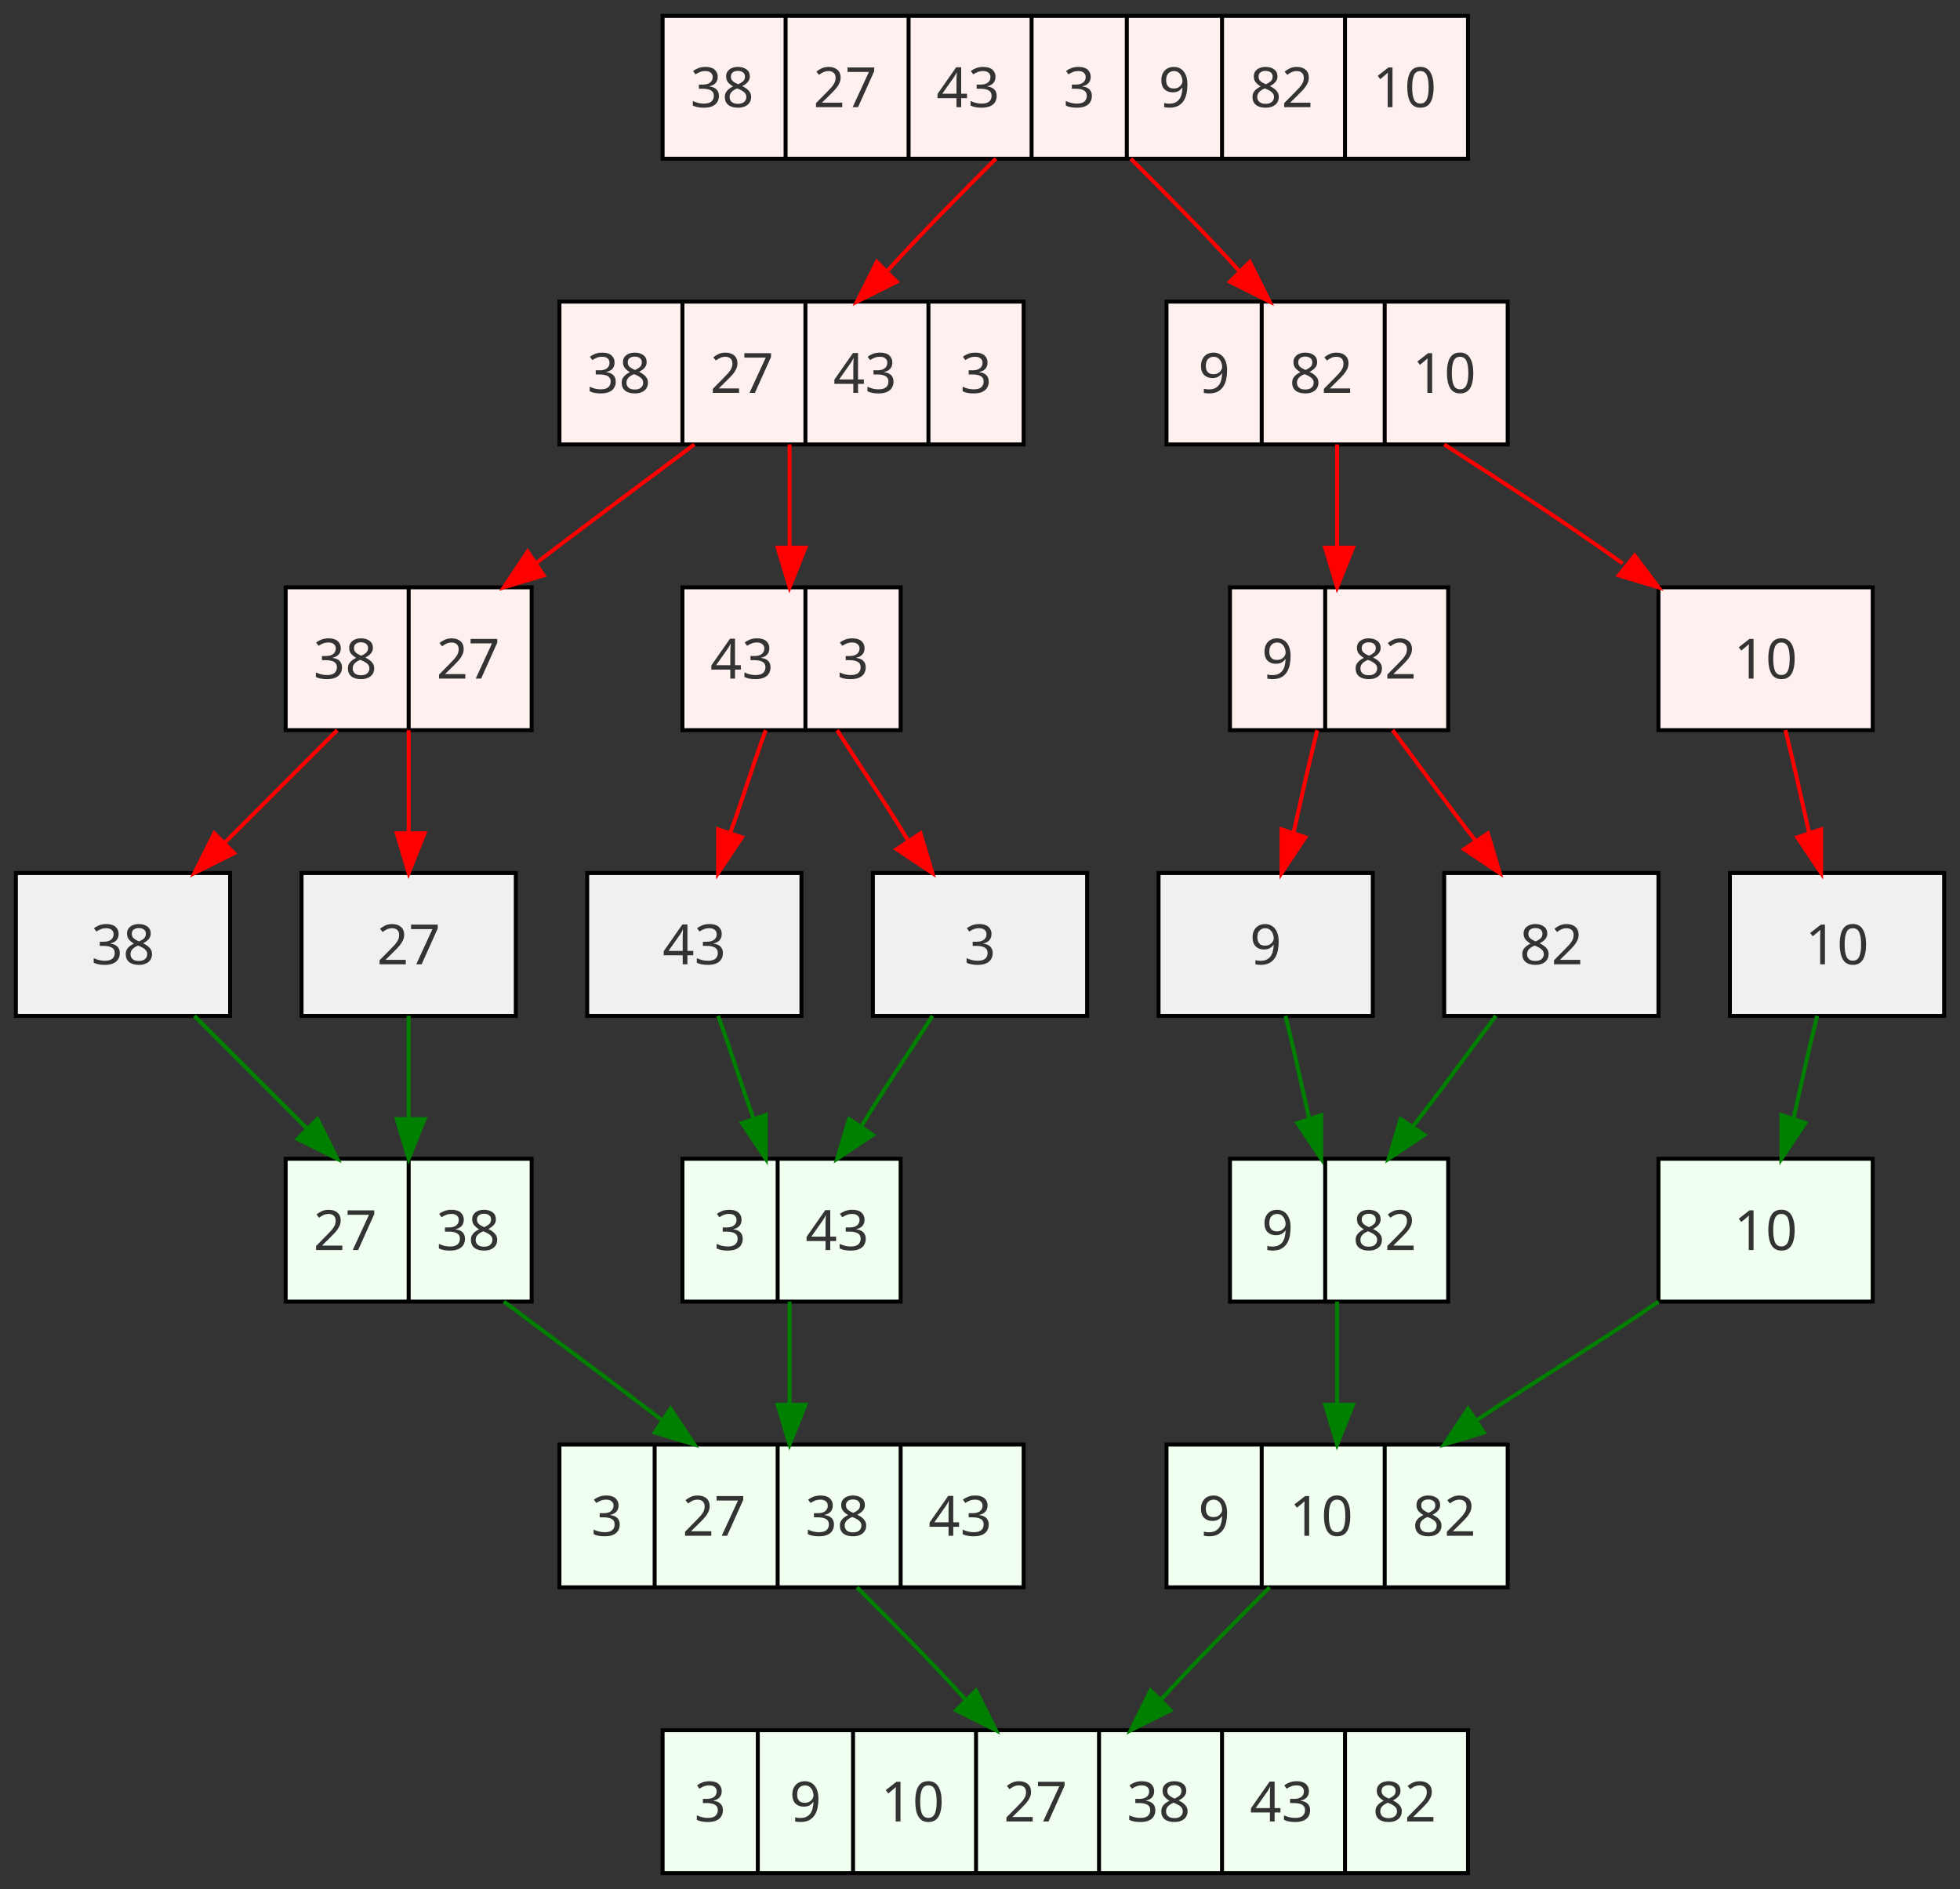
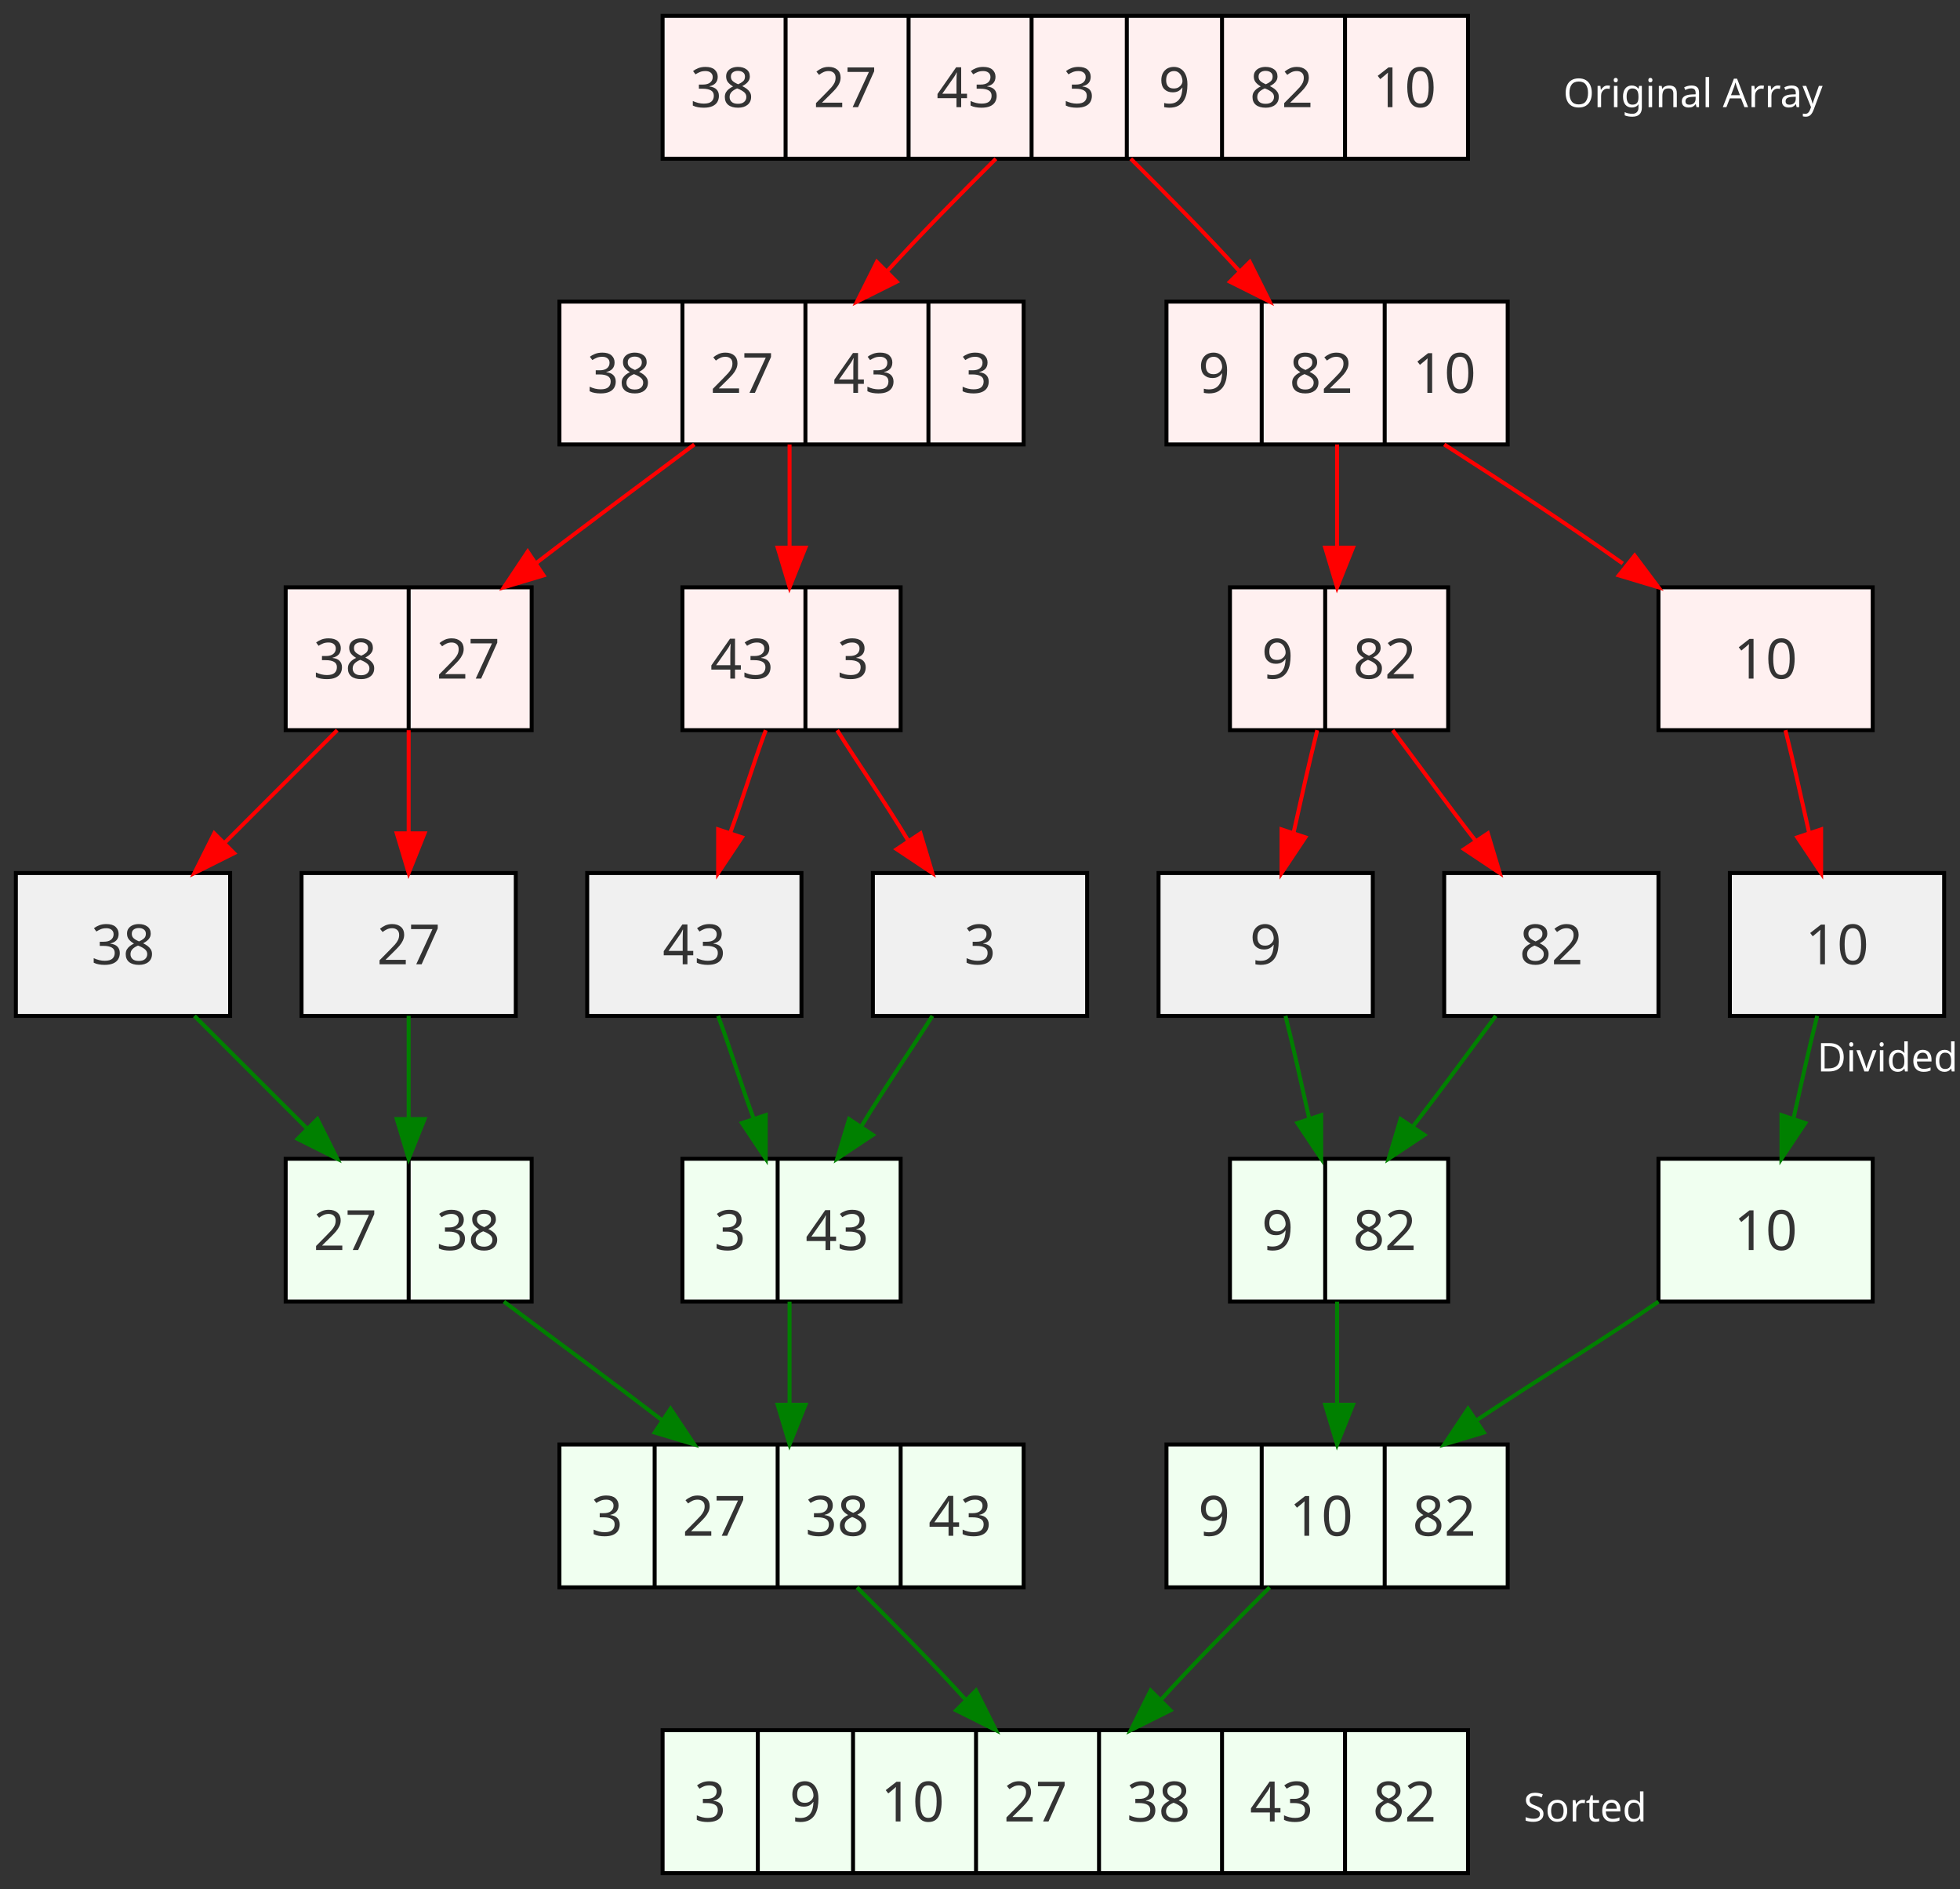
<svg xmlns="http://www.w3.org/2000/svg" width="494pt" height="476pt" viewBox="0 0 494 476" fill="#333">
  <g id="graph0" class="graph" style="font-family:Times-Roman;font-size:14.00;">
    <polygon style="fill:#333;stroke:white;" points="-2,478 -2,-2 496,-2 496,478 -2,478" />
    <g id="node1" class="node">
      <polygon style="fill:#fff0f0;stroke:black;" points="167,40 370,40 370,4 167,4 167,40" />
      <text text-anchor="middle" x="182" y="27">38</text>
      <polyline style="fill:none;stroke:black;" points="198,40 198,4 " />
      <text text-anchor="middle" x="213" y="27">27</text>
      <polyline style="fill:none;stroke:black;" points="229,40 229,4 " />
      <text text-anchor="middle" x="244" y="27">43</text>
      <polyline style="fill:none;stroke:black;" points="260,40 260,4 " />
      <text text-anchor="middle" x="272" y="27">3</text>
      <polyline style="fill:none;stroke:black;" points="284,40 284,4 " />
      <text text-anchor="middle" x="296" y="27">9</text>
      <polyline style="fill:none;stroke:black;" points="308,40 308,4 " />
      <text text-anchor="middle" x="323" y="27">82</text>
      <polyline style="fill:none;stroke:black;" points="339,40 339,4 " />
      <text text-anchor="middle" x="354" y="27">10</text>
+       <text x="394" y="27" font-family="sans-serif" font-size="10px" fill="white">Original Array</text>
    </g>
    <g id="node3" class="node">
      <polygon style="fill:#fff0f0;stroke:black;" points="141,112 258,112 258,76 141,76 141,112" />
      <text text-anchor="middle" x="156" y="99">38</text>
      <polyline style="fill:none;stroke:black;" points="172,112 172,76 " />
      <text text-anchor="middle" x="187" y="99">27</text>
      <polyline style="fill:none;stroke:black;" points="203,112 203,76 " />
      <text text-anchor="middle" x="218" y="99">43</text>
      <polyline style="fill:none;stroke:black;" points="234,112 234,76 " />
      <text text-anchor="middle" x="246" y="99">3</text>
    </g>
    <g id="edge2" class="edge">
      <path style="fill:none;stroke:red;" d="M251,40C242,49 232,59 223,69" />
      <polygon style="fill:red;stroke:red;" points="226,71 216,76 221,66 226,71" />
    </g>
    <g id="node5" class="node">
      <polygon style="fill:#fff0f0;stroke:black;" points="294,112 380,112 380,76 294,76 294,112" />
      <text text-anchor="middle" x="306" y="99">9</text>
      <polyline style="fill:none;stroke:black;" points="318,112 318,76 " />
      <text text-anchor="middle" x="333" y="99">82</text>
      <polyline style="fill:none;stroke:black;" points="349,112 349,76 " />
      <text text-anchor="middle" x="364" y="99">10</text>
    </g>
    <g id="edge4" class="edge">
      <path style="fill:none;stroke:red;" d="M285,40C294,49 304,59 313,69" />
      <polygon style="fill:red;stroke:red;" points="315,66 320,76 310,71 315,66" />
    </g>
    <g id="node7" class="node">
      <polygon style="fill:#fff0f0;stroke:black;" points="72,184 134,184 134,148 72,148 72,184" />
      <text text-anchor="middle" x="87" y="171">38</text>
      <polyline style="fill:none;stroke:black;" points="103,184 103,148 " />
      <text text-anchor="middle" x="118" y="171">27</text>
    </g>
    <g id="edge6" class="edge">
      <path style="fill:none;stroke:red;" d="M175,112C163,121 148,132 135,142" />
      <polygon style="fill:red;stroke:red;" points="137,145 127,148 133,139 137,145" />
    </g>
    <g id="node9" class="node">
      <polygon style="fill:#fff0f0;stroke:black;" points="172,184 227,184 227,148 172,148 172,184" />
      <text text-anchor="middle" x="187" y="171">43</text>
      <polyline style="fill:none;stroke:black;" points="203,184 203,148 " />
      <text text-anchor="middle" x="215" y="171">3</text>
    </g>
    <g id="edge8" class="edge">
      <path style="fill:none;stroke:red;" d="M199,112C199,120 199,129 199,138" />
      <polygon style="fill:red;stroke:red;" points="203,138 199,148 196,138 203,138" />
    </g>
    <g id="node11" class="node">
      <polygon style="fill:#fff0f0;stroke:black;" points="310,184 365,184 365,148 310,148 310,184" />
      <text text-anchor="middle" x="322" y="171">9</text>
      <polyline style="fill:none;stroke:black;" points="334,184 334,148 " />
      <text text-anchor="middle" x="349" y="171">82</text>
    </g>
    <g id="edge10" class="edge">
      <path style="fill:none;stroke:red;" d="M337,112C337,120 337,129 337,138" />
      <polygon style="fill:red;stroke:red;" points="341,138 337,148 334,138 341,138" />
    </g>
    <g id="node25" class="node">
      <polygon style="fill:#fff0f0;stroke:black;" points="418,184 472,184 472,148 418,148 418,184" />
      <text text-anchor="middle" x="445" y="171">10</text>
    </g>
    <g id="edge24" class="edge">
      <path style="fill:none;stroke:red;" d="M364,112C378,121 395,132 409,142" />
      <polygon style="fill:red;stroke:red;" points="412,140 418,148 408,145 412,140" />
    </g>
    <g id="node13" class="node">
      <polygon style="fill:#f0f0f0;stroke:black;" points="4,256 58,256 58,220 4,220 4,256" />
      <text text-anchor="middle" x="31" y="243">38</text>
    </g>
    <g id="edge12" class="edge">
      <path style="fill:none;stroke:red;" d="M85,184C76,193 66,203 56,213" />
      <polygon style="fill:red;stroke:red;" points="59,215 49,220 54,210 59,215" />
    </g>
    <g id="node15" class="node">
      <polygon style="fill:#f0f0f0;stroke:black;" points="76,256 130,256 130,220 76,220 76,256" />
      <text text-anchor="middle" x="103" y="243">27</text>
    </g>
    <g id="edge14" class="edge">
      <path style="fill:none;stroke:red;" d="M103,184C103,192 103,201 103,210" />
      <polygon style="fill:red;stroke:red;" points="107,210 103,220 100,210 107,210" />
    </g>
    <g id="node17" class="node">
      <polygon style="fill:#f0f0f0;stroke:black;" points="148,256 202,256 202,220 148,220 148,256" />
      <text text-anchor="middle" x="175" y="243">43</text>
    </g>
    <g id="edge16" class="edge">
      <path style="fill:none;stroke:red;" d="M193,184C190,192 187,202 184,210" />
      <polygon style="fill:red;stroke:red;" points="187,211 181,220 181,209 187,211" />
    </g>
    <g id="node19" class="node">
      <polygon style="fill:#f0f0f0;stroke:black;" points="220,256 274,256 274,220 220,220 220,256" />
      <text text-anchor="middle" x="247" y="243">3</text>
    </g>
    <g id="edge18" class="edge">
      <path style="fill:none;stroke:red;" d="M211,184C216,192 223,202 229,212" />
      <polygon style="fill:red;stroke:red;" points="232,210 235,220 226,214 232,210" />
    </g>
    <g id="node21" class="node">
      <polygon style="fill:#f0f0f0;stroke:black;" points="292,256 346,256 346,220 292,220 292,256" />
      <text text-anchor="middle" x="319" y="243">9</text>
    </g>
    <g id="edge20" class="edge">
      <path style="fill:none;stroke:red;" d="M332,184C330,192 328,201 326,210" />
      <polygon style="fill:red;stroke:red;" points="329,211 323,220 323,209 329,211" />
    </g>
    <g id="node23" class="node">
      <polygon style="fill:#f0f0f0;stroke:black;" points="364,256 418,256 418,220 364,220 364,256" />
      <text text-anchor="middle" x="391" y="243">82</text>
    </g>
    <g id="edge22" class="edge">
      <path style="fill:none;stroke:red;" d="M351,184C357,192 365,203 372,212" />
      <polygon style="fill:red;stroke:red;" points="375,210 378,220 369,214 375,210" />
    </g>
    <g id="node29" class="node">
      <polygon style="fill:#f0fff0;stroke:black;" points="72,328 134,328 134,292 72,292 72,328" />
      <text text-anchor="middle" x="87" y="315">27</text>
      <polyline style="fill:none;stroke:black;" points="103,328 103,292 " />
      <text text-anchor="middle" x="118" y="315">38</text>
    </g>
    <g id="edge28" class="edge">
      <path style="fill:none;stroke:green;" d="M49,256C58,265 68,275 78,285" />
      <polygon style="fill:green;stroke:green;" points="80,282 85,292 75,287 80,282" />
    </g>
    <g id="edge30" class="edge">
      <path style="fill:none;stroke:green;" d="M103,256C103,264 103,273 103,282" />
      <polygon style="fill:green;stroke:green;" points="107,282 103,292 100,282 107,282" />
    </g>
    <g id="node32" class="node">
      <polygon style="fill:#f0fff0;stroke:black;" points="172,328 227,328 227,292 172,292 172,328" />
      <text text-anchor="middle" x="184" y="315">3</text>
      <polyline style="fill:none;stroke:black;" points="196,328 196,292 " />
      <text text-anchor="middle" x="211" y="315">43</text>
    </g>
    <g id="edge32" class="edge">
      <path style="fill:none;stroke:green;" d="M181,256C184,264 187,274 190,282" />
      <polygon style="fill:green;stroke:green;" points="193,281 193,292 187,283 193,281" />
    </g>
    <g id="edge34" class="edge">
      <path style="fill:none;stroke:green;" d="M235,256C230,264 223,274 217,284" />
      <polygon style="fill:green;stroke:green;" points="220,286 211,292 214,282 220,286" />
    </g>
    <g id="node35" class="node">
      <polygon style="fill:#f0fff0;stroke:black;" points="310,328 365,328 365,292 310,292 310,328" />
      <text text-anchor="middle" x="322" y="315">9</text>
      <polyline style="fill:none;stroke:black;" points="334,328 334,292 " />
      <text text-anchor="middle" x="349" y="315">82</text>
    </g>
    <g id="edge36" class="edge">
      <path style="fill:none;stroke:green;" d="M324,256C326,264 328,273 330,282" />
      <polygon style="fill:green;stroke:green;" points="333,281 333,292 327,283 333,281" />
    </g>
    <g id="edge38" class="edge">
      <path style="fill:none;stroke:green;" d="M377,256C371,264 363,275 356,284" />
      <polygon style="fill:green;stroke:green;" points="359,286 350,292 353,282 359,286" />
    </g>
    <g id="node27" class="node">
      <polygon style="fill:#f0f0f0;stroke:black;" points="436,256 490,256 490,220 436,220 436,256" />
      <text text-anchor="middle" x="463" y="243">10</text>
    </g>
    <g id="edge26" class="edge">
      <path style="fill:none;stroke:red;" d="M450,184C452,192 454,201 456,210" />
+       <text x="458" y="270" font-family="sans-serif" font-size="10px" fill="white">Divided</text>
      <polygon style="fill:red;stroke:red;" points="459,209 459,220 453,211 459,209" />
    </g>
    <g id="node38" class="node">
      <polygon style="fill:#f0fff0;stroke:black;" points="418,328 472,328 472,292 418,292 418,328" />
      <text text-anchor="middle" x="445" y="315">10</text>
    </g>
    <g id="edge40" class="edge">
      <path style="fill:none;stroke:green;" d="M458,256C456,264 454,273 452,282" />
      <polygon style="fill:green;stroke:green;" points="455,283 449,292 449,281 455,283" />
    </g>
    <g id="node40" class="node">
      <polygon style="fill:#f0fff0;stroke:black;" points="141,400 258,400 258,364 141,364 141,400" />
      <text text-anchor="middle" x="153" y="387">3</text>
      <polyline style="fill:none;stroke:black;" points="165,400 165,364 " />
      <text text-anchor="middle" x="180" y="387">27</text>
      <polyline style="fill:none;stroke:black;" points="196,400 196,364 " />
      <text text-anchor="middle" x="211" y="387">38</text>
      <polyline style="fill:none;stroke:black;" points="227,400 227,364 " />
      <text text-anchor="middle" x="242" y="387">43</text>
    </g>
    <g id="edge42" class="edge">
      <path style="fill:none;stroke:green;" d="M127,328C139,337 154,348 167,358" />
      <polygon style="fill:green;stroke:green;" points="169,355 175,364 165,361 169,355" />
    </g>
    <g id="edge44" class="edge">
      <path style="fill:none;stroke:green;" d="M199,328C199,336 199,345 199,354" />
      <polygon style="fill:green;stroke:green;" points="203,354 199,364 196,354 203,354" />
    </g>
    <g id="node43" class="node">
      <polygon style="fill:#f0fff0;stroke:black;" points="294,400 380,400 380,364 294,364 294,400" />
      <text text-anchor="middle" x="306" y="387">9</text>
      <polyline style="fill:none;stroke:black;" points="318,400 318,364 " />
      <text text-anchor="middle" x="333" y="387">10</text>
      <polyline style="fill:none;stroke:black;" points="349,400 349,364 " />
      <text text-anchor="middle" x="364" y="387">82</text>
    </g>
    <g id="edge46" class="edge">
      <path style="fill:none;stroke:green;" d="M337,328C337,336 337,345 337,354" />
      <polygon style="fill:green;stroke:green;" points="341,354 337,364 334,354 341,354" />
    </g>
    <g id="edge48" class="edge">
      <path style="fill:none;stroke:green;" d="M418,328C405,337 387,348 372,358" />
      <polygon style="fill:green;stroke:green;" points="374,361 364,364 370,355 374,361" />
    </g>
    <g id="node46" class="node">
      <polygon style="fill:#f0fff0;stroke:black;" points="167,472 370,472 370,436 167,436 167,472" />
      <text text-anchor="middle" x="179" y="459">3</text>
      <polyline style="fill:none;stroke:black;" points="191,472 191,436 " />
      <text text-anchor="middle" x="203" y="459">9</text>
      <polyline style="fill:none;stroke:black;" points="215,472 215,436 " />
      <text text-anchor="middle" x="230" y="459">10</text>
      <polyline style="fill:none;stroke:black;" points="246,472 246,436 " />
      <text text-anchor="middle" x="261" y="459">27</text>
      <polyline style="fill:none;stroke:black;" points="277,472 277,436 " />
      <text text-anchor="middle" x="292" y="459">38</text>
      <polyline style="fill:none;stroke:black;" points="308,472 308,436 " />
      <text text-anchor="middle" x="323" y="459">43</text>
      <polyline style="fill:none;stroke:black;" points="339,472 339,436 " />
      <text text-anchor="middle" x="354" y="459">82</text>
+       <text x="384" y="459" font-family="sans-serif" font-size="10px" fill="white">Sorted</text>
    </g>
    <g id="edge50" class="edge">
      <path style="fill:none;stroke:green;" d="M216,400C225,409 235,419 244,429" />
      <polygon style="fill:green;stroke:green;" points="246,426 251,436 241,431 246,426" />
    </g>
    <g id="edge52" class="edge">
      <path style="fill:none;stroke:green;" d="M320,400C311,409 301,419 292,429" />
      <polygon style="fill:green;stroke:green;" points="295,431 285,436 290,426 295,431" />
    </g>
  </g>
</svg>
